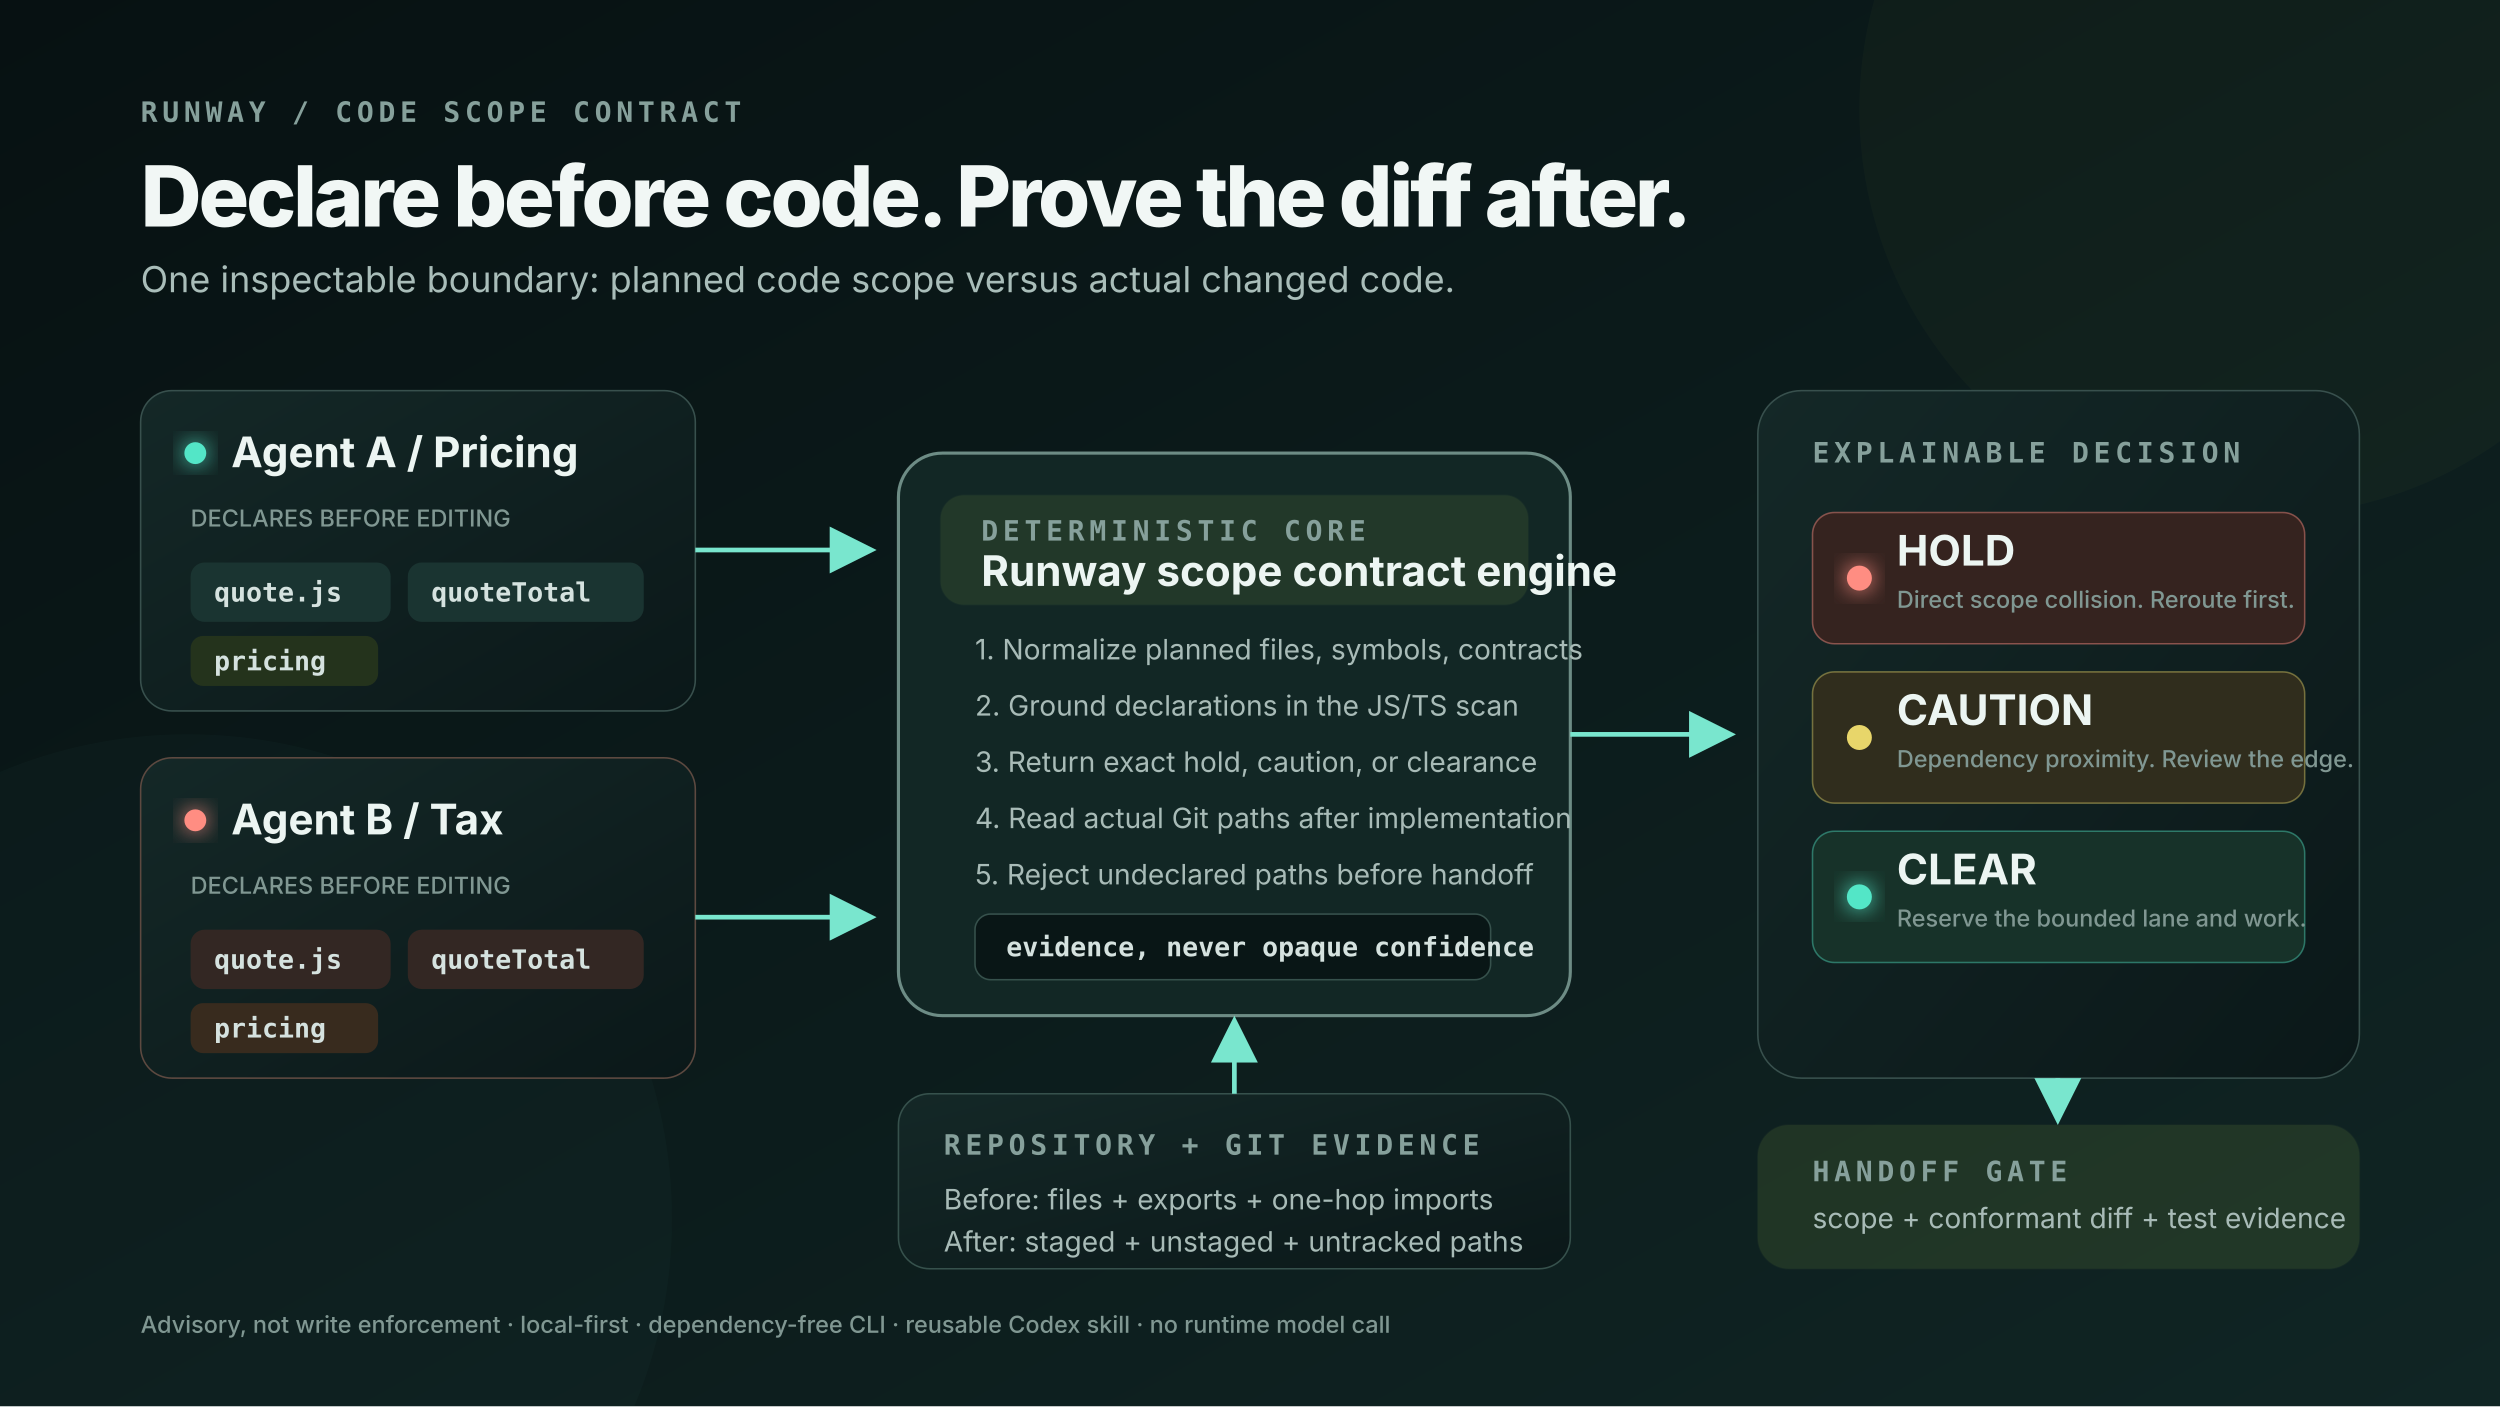
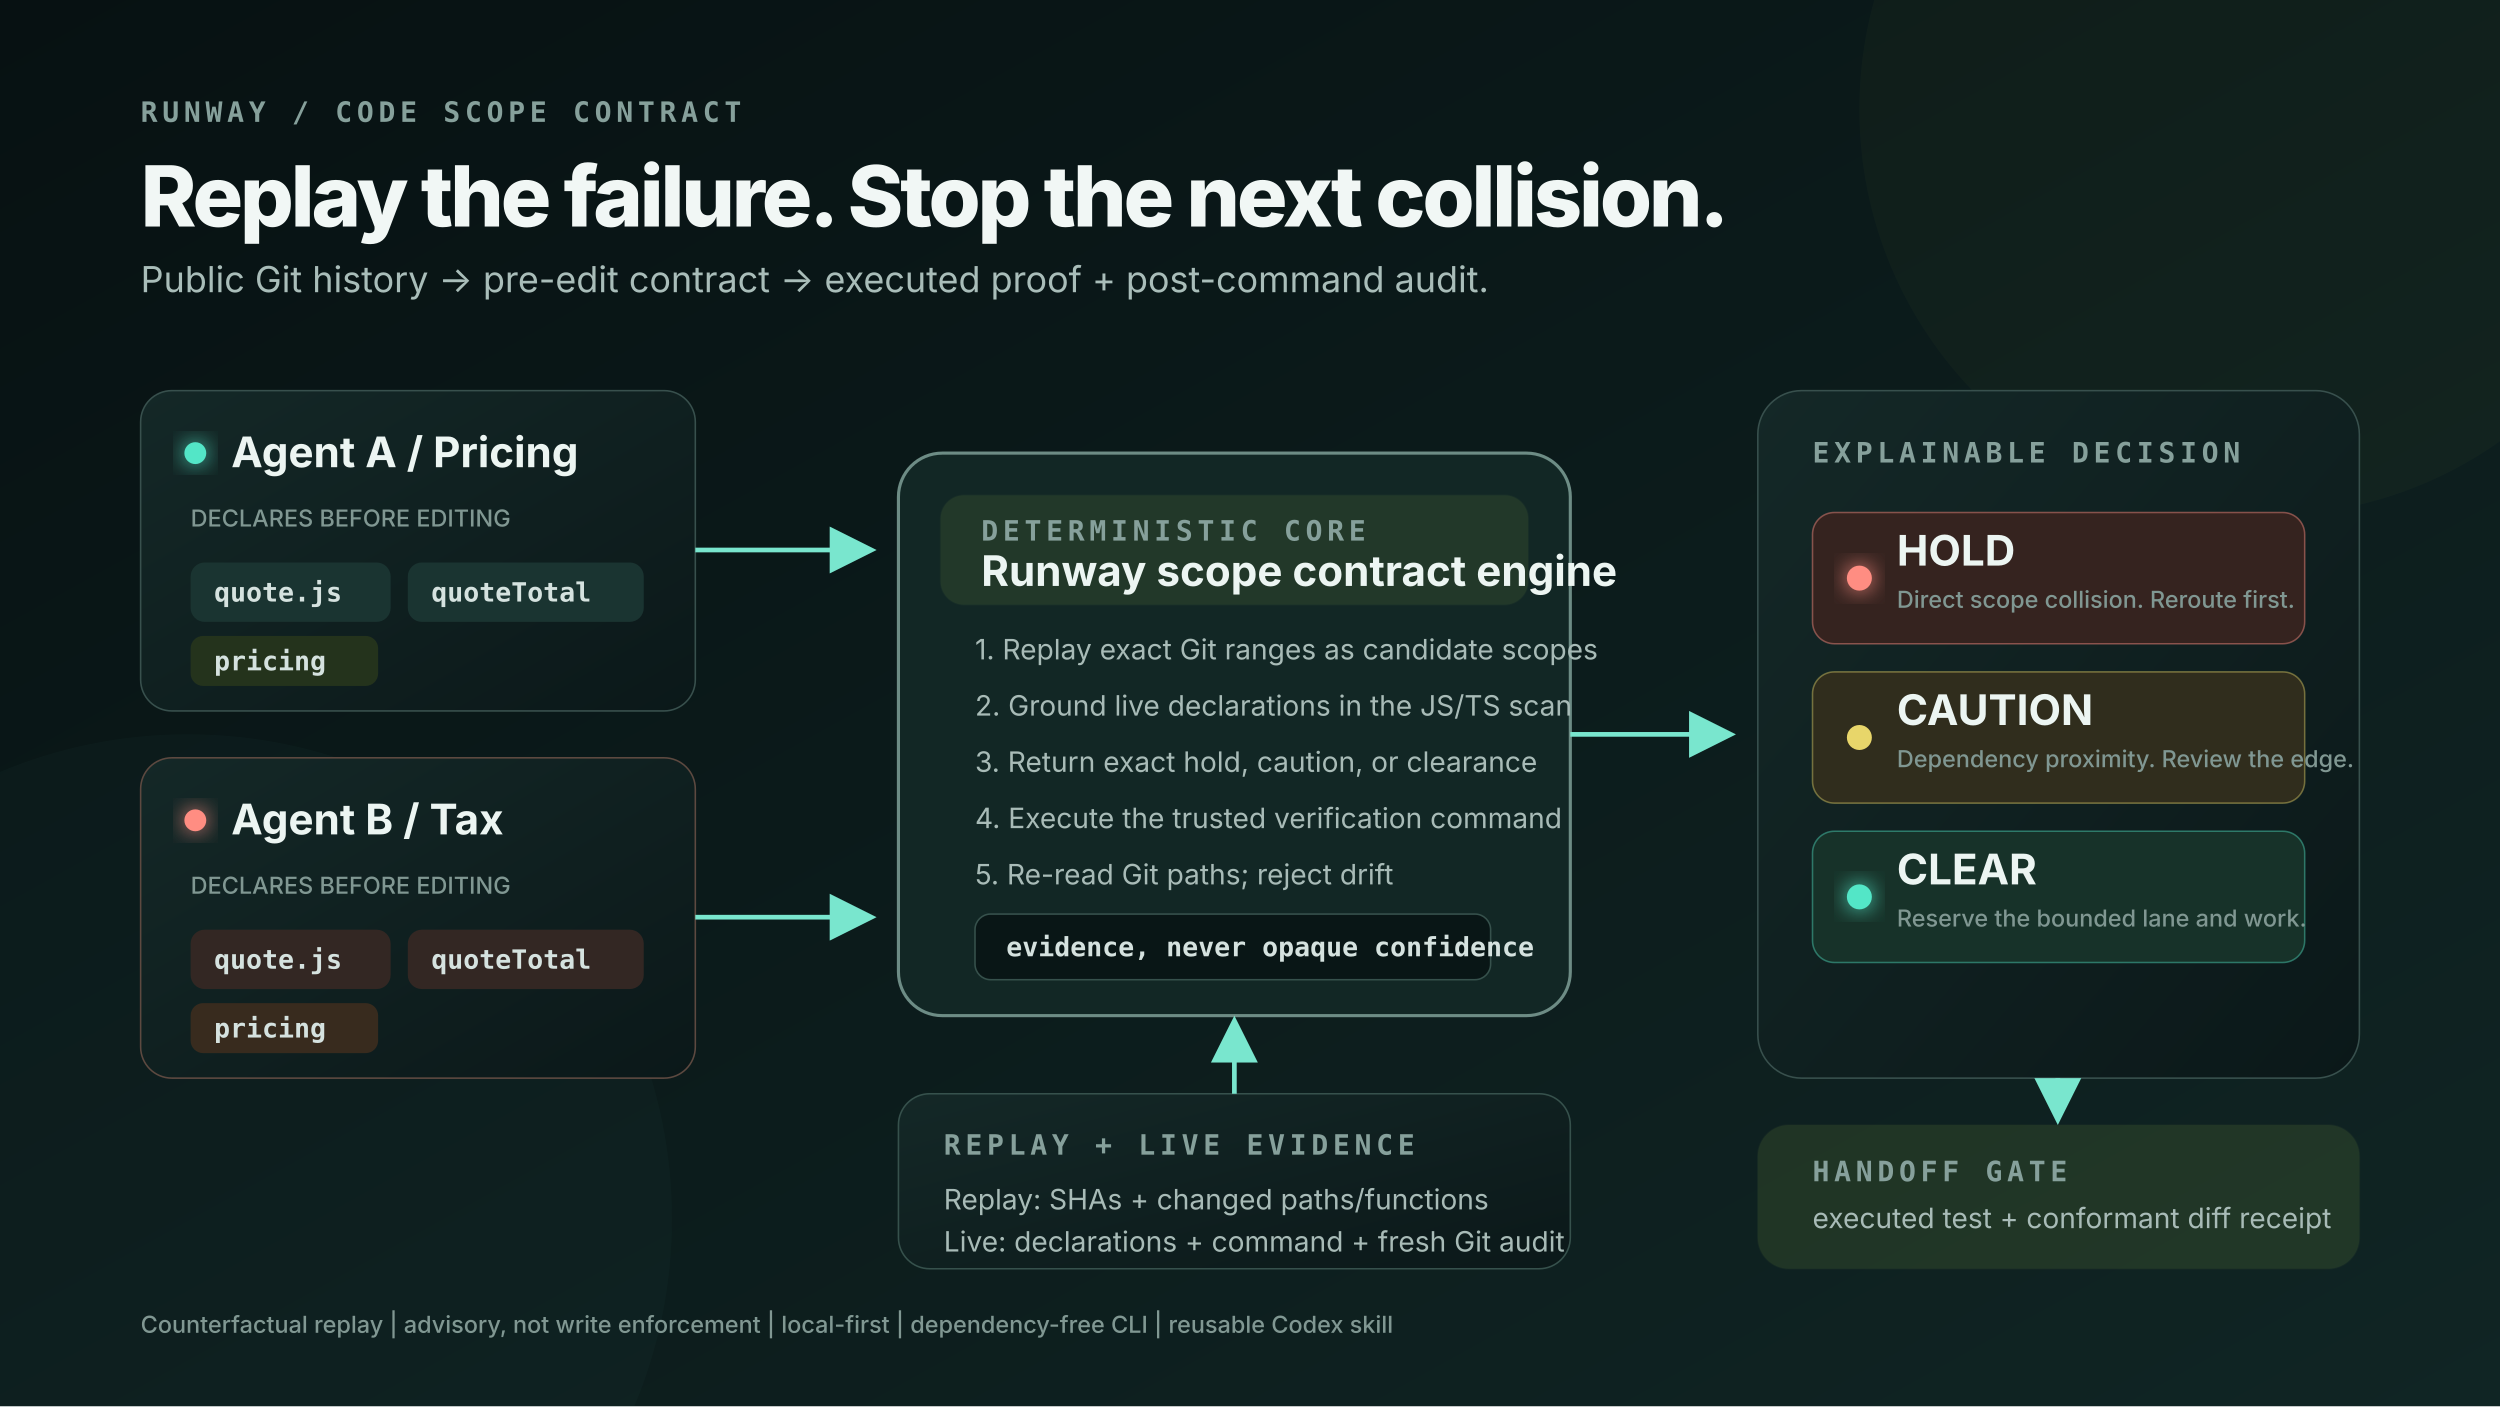
<svg xmlns="http://www.w3.org/2000/svg" width="1600" height="900" viewBox="0 0 1600 900" role="img" aria-labelledby="title desc">
  <defs>
    <linearGradient id="background" x1="0" y1="0" x2="1" y2="1">
      <stop offset="0" stop-color="#071112" />
      <stop offset="1" stop-color="#102524" />
    </linearGradient>
    <linearGradient id="panel" x1="0" y1="0" x2="1" y2="1">
      <stop offset="0" stop-color="#142827" />
      <stop offset="1" stop-color="#0b1819" />
    </linearGradient>
    <marker id="arrow" markerWidth="10" markerHeight="10" refX="8" refY="5" orient="auto">
      <path d="M0 0 10 5 0 10Z" fill="#79e6ce" />
    </marker>
    <filter id="glow" x="-50%" y="-50%" width="200%" height="200%">
      <feGaussianBlur stdDeviation="7" result="blur" />
      <feMerge>
        <feMergeNode in="blur" />
        <feMergeNode in="SourceGraphic" />
      </feMerge>
    </filter>
    <style>
      .label { fill: #86a09b; font: 700 18px ui-monospace, SFMono-Regular, Menlo, Consolas, monospace; letter-spacing: 3px; }
      .title { fill: #f1f7f5; font: 800 54px Inter, Arial, sans-serif; letter-spacing: -2px; }
      .subtitle { fill: #a9bdb9; font: 400 23px Inter, Arial, sans-serif; }
      .panel-title { fill: #ecf5f2; font: 750 27px Inter, Arial, sans-serif; }
      .body { fill: #a8bbb7; font: 400 18px Inter, Arial, sans-serif; }
      .mono { fill: #d5e2df; font: 650 17px ui-monospace, SFMono-Regular, Menlo, Consolas, monospace; }
      .small { fill: #809792; font: 500 15px Inter, Arial, sans-serif; }
    </style>
  </defs>
  <rect width="1600" height="900" fill="url(#background)" />
  <circle cx="1450" cy="70" r="260" fill="#d7ff5c" opacity="0.025" />
  <circle cx="120" cy="780" r="310" fill="#53e6c7" opacity="0.025" />
  <text x="90" y="78" class="label" fill="#d7ff5c">RUNWAY / CODE SCOPE CONTRACT</text>
-   <text x="90" y="145" class="title">Declare before code. Prove the diff after.</text>
-   <text x="90" y="187" class="subtitle">One inspectable boundary: planned code scope versus actual changed code.</text>
+   <text x="90" y="145" class="title">Replay the failure. Stop the next collision.</text>
+   <text x="90" y="187" class="subtitle">Public Git history -&gt; pre-edit contract -&gt; executed proof + post-command audit.</text>
  <rect x="90" y="250" width="355" height="205" rx="20" fill="url(#panel)" stroke="#38504d" />
  <circle cx="125" cy="290" r="7" fill="#53e6c7" filter="url(#glow)" />
  <text x="148" y="299" class="panel-title">Agent A / Pricing</text>
  <text x="122" y="337" class="small">DECLARES BEFORE EDITING</text>
  <rect x="122" y="360" width="128" height="38" rx="9" fill="#1a3431" />
  <text x="137" y="385" class="mono">quote.js</text>
  <rect x="261" y="360" width="151" height="38" rx="9" fill="#1a3431" />
  <text x="276" y="385" class="mono">quoteTotal</text>
  <rect x="122" y="407" width="120" height="32" rx="8" fill="#24331c" />
  <text x="137" y="429" class="mono" fill="#d7ff5c">pricing</text>
  <rect x="90" y="485" width="355" height="205" rx="20" fill="url(#panel)" stroke="#5d4940" />
  <circle cx="125" cy="525" r="7" fill="#ff8d82" filter="url(#glow)" />
  <text x="148" y="534" class="panel-title">Agent B / Tax</text>
  <text x="122" y="572" class="small">DECLARES BEFORE EDITING</text>
  <rect x="122" y="595" width="128" height="38" rx="9" fill="#332723" />
  <text x="137" y="620" class="mono">quote.js</text>
  <rect x="261" y="595" width="151" height="38" rx="9" fill="#332723" />
  <text x="276" y="620" class="mono">quoteTotal</text>
  <rect x="122" y="642" width="120" height="32" rx="8" fill="#382b1e" />
  <text x="137" y="664" class="mono" fill="#ffc769">pricing</text>
  <path d="M445 352 H555" stroke="#79e6ce" stroke-width="3" marker-end="url(#arrow)" />
  <path d="M445 587 H555" stroke="#79e6ce" stroke-width="3" marker-end="url(#arrow)" />
  <rect x="575" y="290" width="430" height="360" rx="28" fill="#122725" stroke="#6d8c85" stroke-width="2" />
  <rect x="602" y="317" width="376" height="70" rx="15" fill="#d7ff5c" opacity="0.08" stroke="#d7ff5c" stroke-opacity="0.35" />
  <text x="628" y="346" class="label" fill="#d7ff5c">DETERMINISTIC CORE</text>
  <text x="628" y="375" class="panel-title">Runway scope contract engine</text>
-   <text x="624" y="422" class="body">1. Normalize planned files, symbols, contracts</text>
-   <text x="624" y="458" class="body">2. Ground declarations in the JS/TS scan</text>
+   <text x="624" y="422" class="body">1. Replay exact Git ranges as candidate scopes</text>
+   <text x="624" y="458" class="body">2. Ground live declarations in the JS/TS scan</text>
  <text x="624" y="494" class="body">3. Return exact hold, caution, or clearance</text>
-   <text x="624" y="530" class="body">4. Read actual Git paths after implementation</text>
-   <text x="624" y="566" class="body">5. Reject undeclared paths before handoff</text>
+   <text x="624" y="530" class="body">4. Execute the trusted verification command</text>
+   <text x="624" y="566" class="body">5. Re-read Git paths; reject drift</text>
  <rect x="624" y="585" width="330" height="42" rx="10" fill="#091616" stroke="#36514c" />
  <text x="644" y="612" class="mono">evidence, never opaque confidence</text>
  <rect x="575" y="700" width="430" height="112" rx="20" fill="url(#panel)" stroke="#36514c" />
-   <text x="604" y="739" class="label" fill="#82d6ff">REPOSITORY + GIT EVIDENCE</text>
-   <text x="604" y="774" class="body">Before: files + exports + one-hop imports</text>
-   <text x="604" y="801" class="body">After: staged + unstaged + untracked paths</text>
+   <text x="604" y="739" class="label" fill="#82d6ff">REPLAY + LIVE EVIDENCE</text>
+   <text x="604" y="774" class="body">Replay: SHAs + changed paths/functions</text>
+   <text x="604" y="801" class="body">Live: declarations + command + fresh Git audit</text>
  <path d="M790 700 V656" stroke="#79e6ce" stroke-width="3" marker-end="url(#arrow)" />
  <path d="M1005 470 H1105" stroke="#79e6ce" stroke-width="3" marker-end="url(#arrow)" />
  <rect x="1125" y="250" width="385" height="440" rx="28" fill="url(#panel)" stroke="#38504d" />
  <text x="1160" y="296" class="label" fill="#d7ff5c">EXPLAINABLE DECISION</text>
  <rect x="1160" y="328" width="315" height="84" rx="14" fill="#35231f" stroke="#ff8d82" stroke-opacity="0.45" />
  <circle cx="1190" cy="370" r="8" fill="#ff8d82" filter="url(#glow)" />
  <text x="1214" y="362" class="panel-title">HOLD</text>
  <text x="1214" y="389" class="small">Direct scope collision. Reroute first.</text>
  <rect x="1160" y="430" width="315" height="84" rx="14" fill="#302d1d" stroke="#e8d66a" stroke-opacity="0.42" />
  <circle cx="1190" cy="472" r="8" fill="#e8d66a" />
  <text x="1214" y="464" class="panel-title">CAUTION</text>
  <text x="1214" y="491" class="small">Dependency proximity. Review the edge.</text>
  <rect x="1160" y="532" width="315" height="84" rx="14" fill="#173229" stroke="#53e6c7" stroke-opacity="0.42" />
  <circle cx="1190" cy="574" r="8" fill="#53e6c7" filter="url(#glow)" />
  <text x="1214" y="566" class="panel-title">CLEAR</text>
  <text x="1214" y="593" class="small">Reserve the bounded lane and work.</text>
  <rect x="1125" y="720" width="385" height="92" rx="20" fill="#d7ff5c" opacity="0.09" stroke="#d7ff5c" stroke-opacity="0.35" />
  <text x="1160" y="756" class="label" fill="#d7ff5c">HANDOFF GATE</text>
-   <text x="1160" y="786" class="body">scope + conformant diff + test evidence</text>
+   <text x="1160" y="786" class="body">executed test + conformant diff receipt</text>
  <path d="M1317 690 V714" stroke="#79e6ce" stroke-width="3" marker-end="url(#arrow)" />
-   <text x="90" y="853" class="small">Advisory, not write enforcement · local-first · dependency-free CLI · reusable Codex skill · no runtime model call</text>
+   <text x="90" y="853" class="small">Counterfactual replay | advisory, not write enforcement | local-first | dependency-free CLI | reusable Codex skill</text>
</svg>
